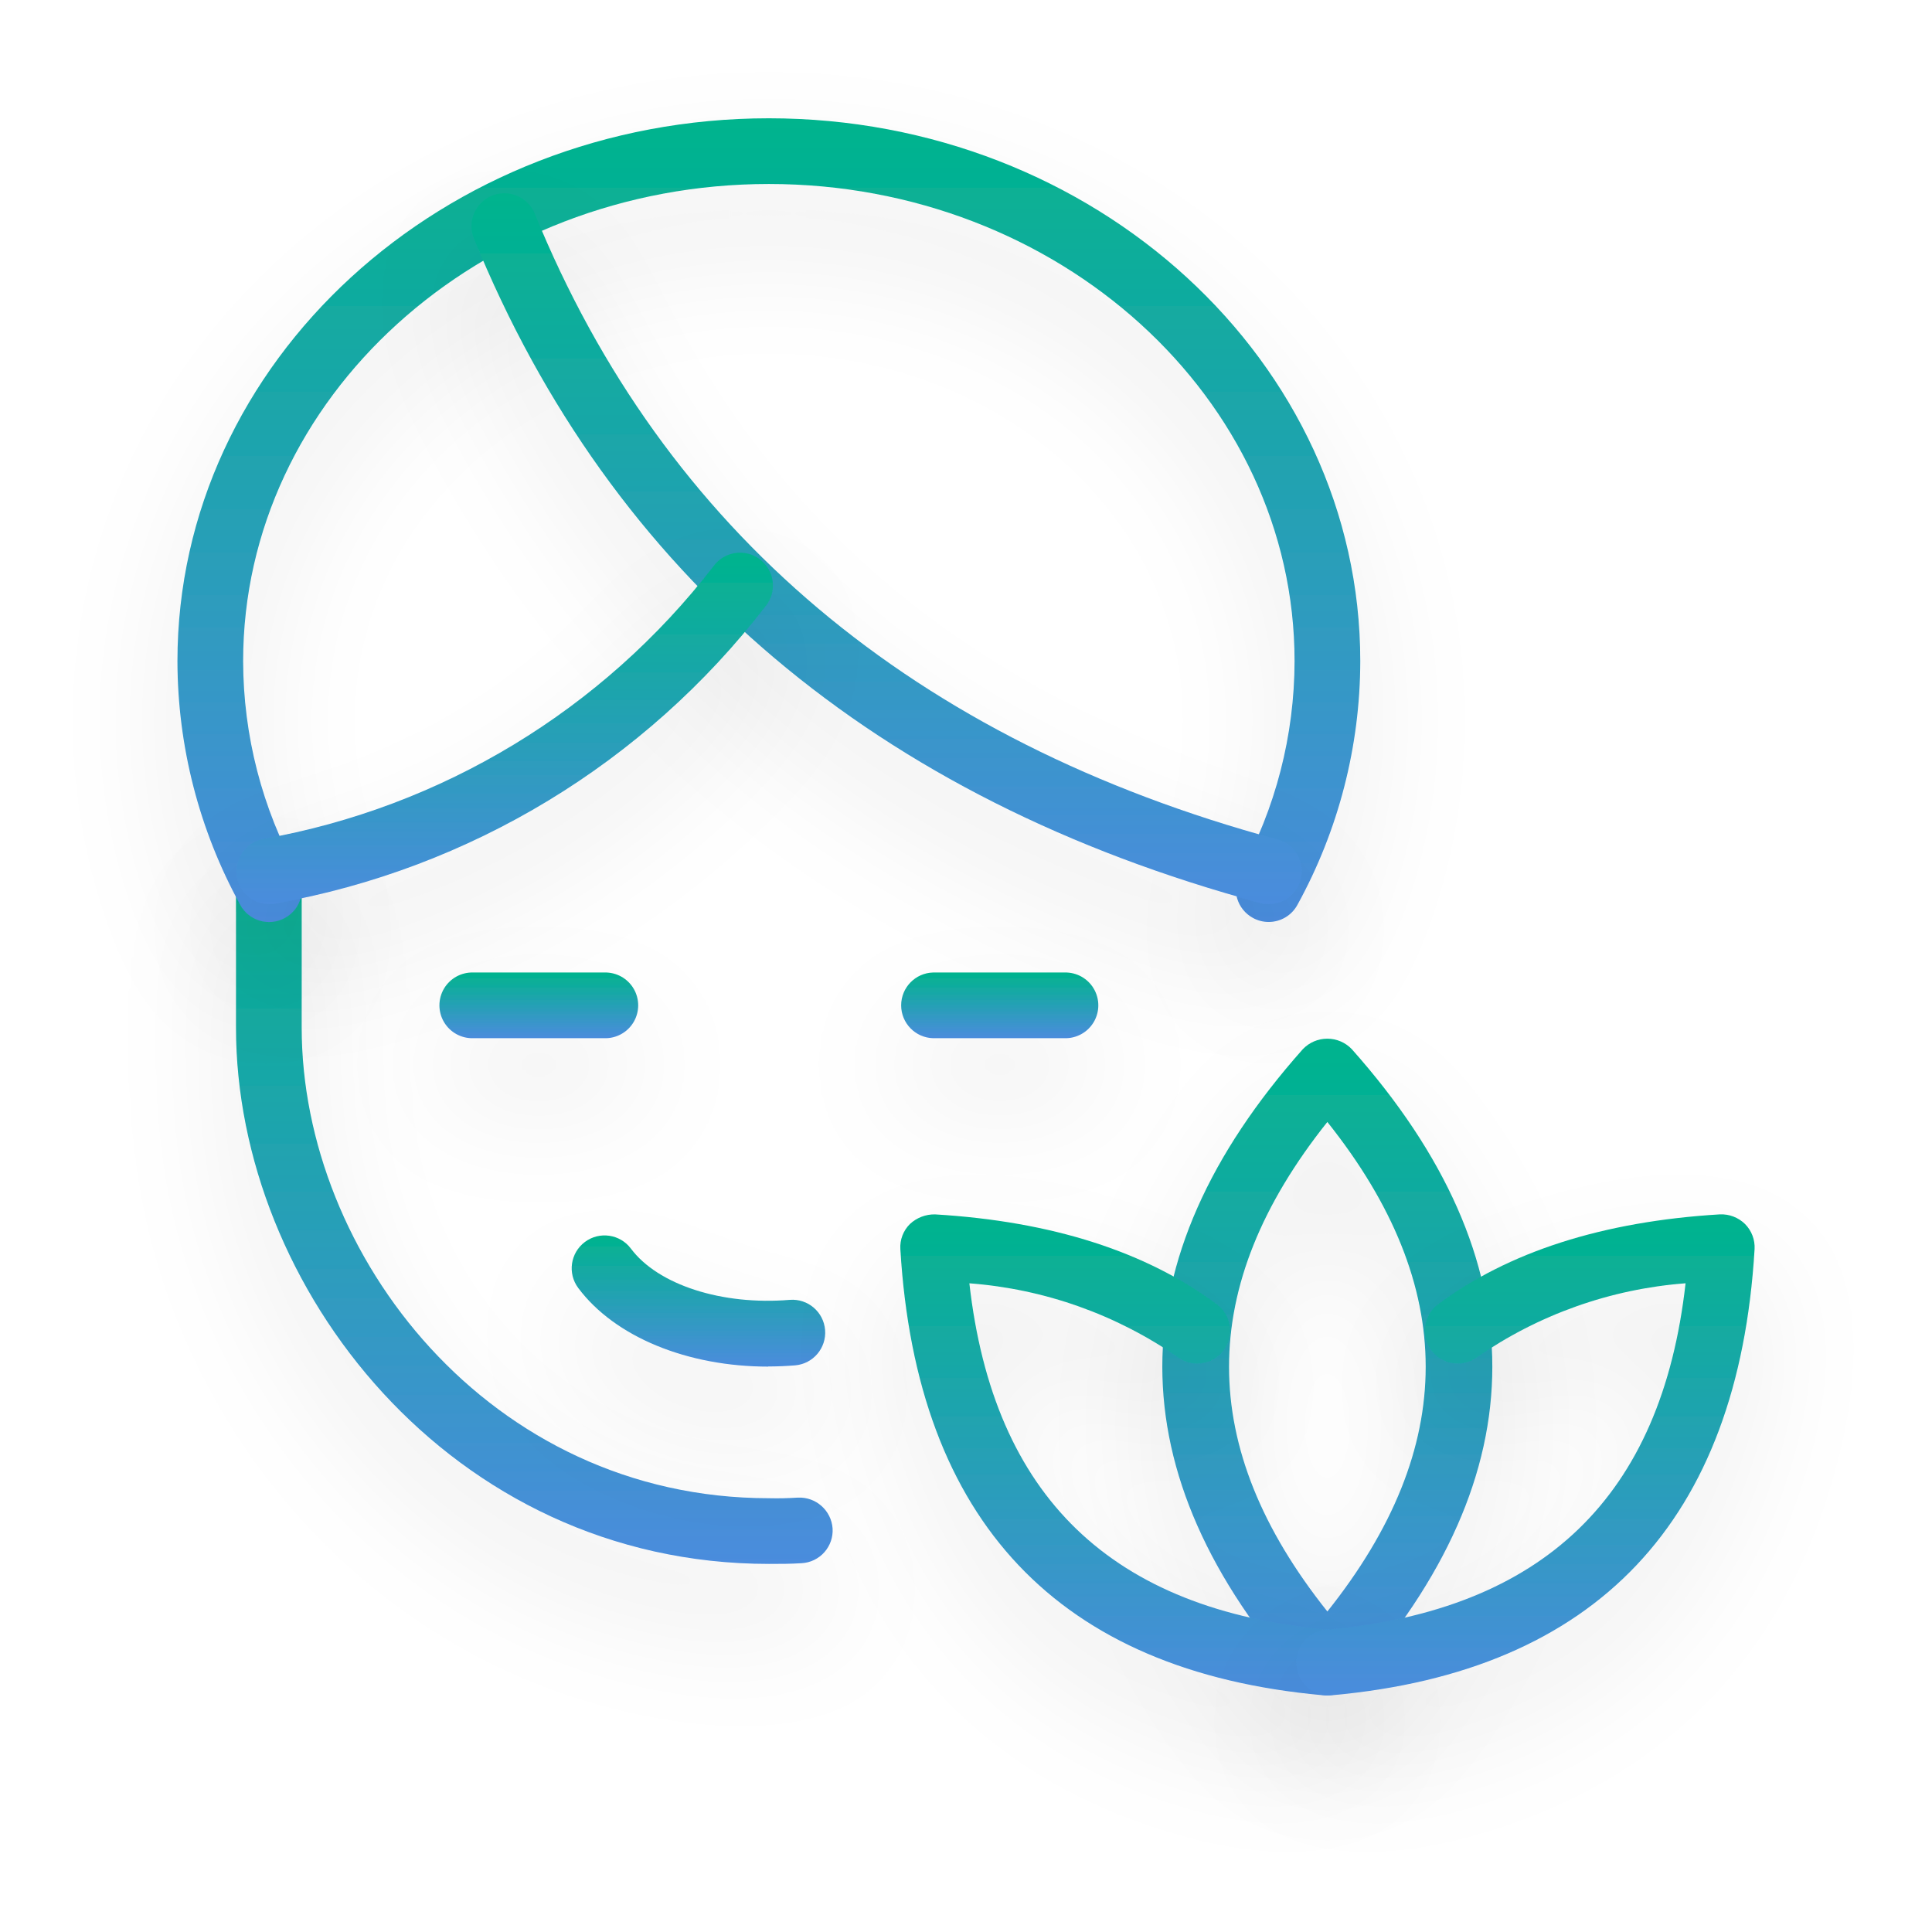
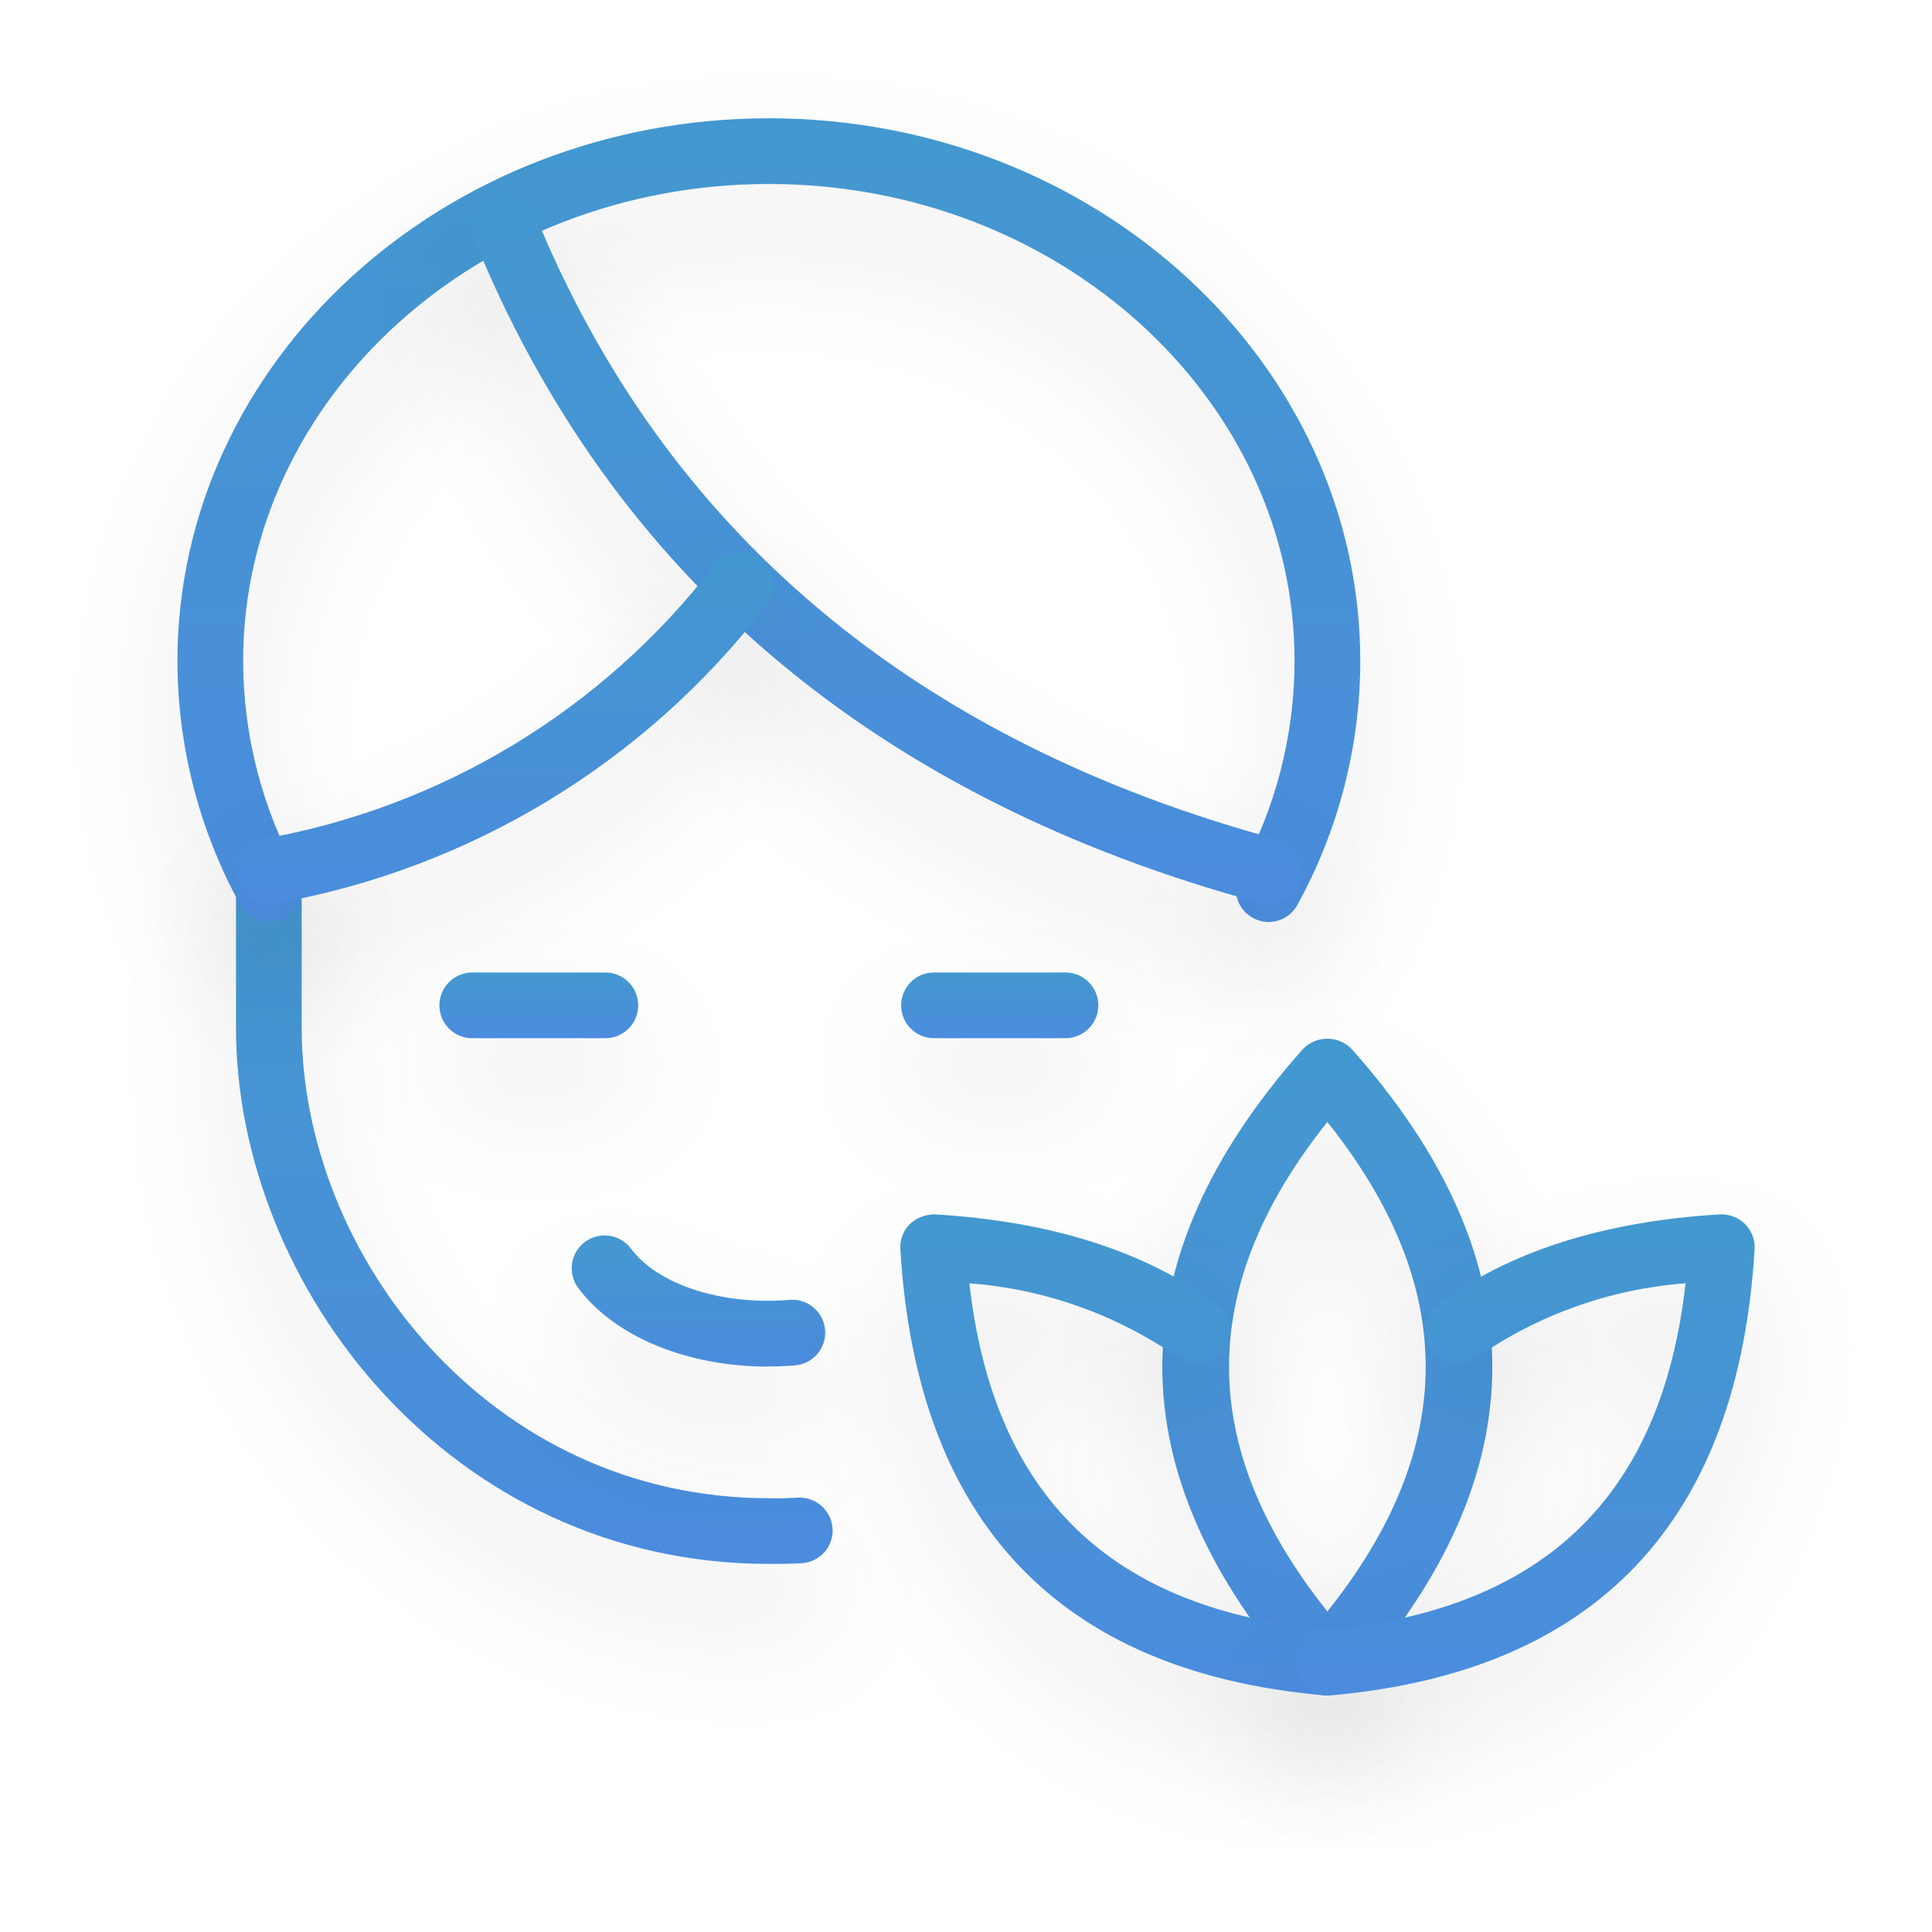
<svg xmlns="http://www.w3.org/2000/svg" width="65" height="65" viewBox="0 0 98 98.001">
  <defs>
    <linearGradient id="linear-gradient" x1="0.5" x2="0.5" y2="1" gradientUnits="objectBoundingBox">
-       <stop offset="0" stop-color="#00b48d" />
+       <stop offset="0" stop-color="#4398CF" />
      <stop offset="1" stop-color="#4b8cdd" />
    </linearGradient>
    <filter id="Path_7155" x="2.967" y="36.534" width="48.267" height="54.8" filterUnits="userSpaceOnUse">
      <feOffset dy="3" input="SourceAlpha" />
      <feGaussianBlur stdDeviation="3" result="blur" />
      <feFlood flood-opacity="0.082" />
      <feComposite operator="in" in2="blur" />
      <feComposite in="SourceGraphic" />
    </filter>
    <filter id="Path_7156" x="0" y="0" width="78" height="58.77" filterUnits="userSpaceOnUse">
      <feOffset dy="3" input="SourceAlpha" />
      <feGaussianBlur stdDeviation="3" result="blur-2" />
      <feFlood flood-opacity="0.082" />
      <feComposite operator="in" in2="blur-2" />
      <feComposite in="SourceGraphic" />
    </filter>
    <filter id="Path_7157" x="14.912" y="3.802" width="60.107" height="54.055" filterUnits="userSpaceOnUse">
      <feOffset dy="3" input="SourceAlpha" />
      <feGaussianBlur stdDeviation="3" result="blur-3" />
      <feFlood flood-opacity="0.082" />
      <feComposite operator="in" in2="blur-3" />
      <feComposite in="SourceGraphic" />
    </filter>
    <filter id="Path_7158" x="2.982" y="22.068" width="45.194" height="35.789" filterUnits="userSpaceOnUse">
      <feOffset dy="3" input="SourceAlpha" />
      <feGaussianBlur stdDeviation="3" result="blur-4" />
      <feFlood flood-opacity="0.082" />
      <feComposite operator="in" in2="blur-4" />
      <feComposite in="SourceGraphic" />
    </filter>
    <filter id="Path_7159" x="19.997" y="56.664" width="30.868" height="24.653" filterUnits="userSpaceOnUse">
      <feOffset dy="3" input="SourceAlpha" />
      <feGaussianBlur stdDeviation="3" result="blur-5" />
      <feFlood flood-opacity="0.082" />
      <feComposite operator="in" in2="blur-5" />
      <feComposite in="SourceGraphic" />
    </filter>
    <filter id="Path_7160" x="13.333" y="43.333" width="28" height="21.333" filterUnits="userSpaceOnUse">
      <feOffset dy="3" input="SourceAlpha" />
      <feGaussianBlur stdDeviation="3" result="blur-6" />
      <feFlood flood-opacity="0.082" />
      <feComposite operator="in" in2="blur-6" />
      <feComposite in="SourceGraphic" />
    </filter>
    <filter id="Path_7161" x="36.667" y="43.333" width="28" height="21.333" filterUnits="userSpaceOnUse">
      <feOffset dy="3" input="SourceAlpha" />
      <feGaussianBlur stdDeviation="3" result="blur-7" />
      <feFlood flood-opacity="0.082" />
      <feComposite operator="in" in2="blur-7" />
      <feComposite in="SourceGraphic" />
    </filter>
    <filter id="Path_7162" x="49.962" y="46.692" width="34.74" height="51.309" filterUnits="userSpaceOnUse">
      <feOffset dy="3" input="SourceAlpha" />
      <feGaussianBlur stdDeviation="3" result="blur-8" />
      <feFlood flood-opacity="0.082" />
      <feComposite operator="in" in2="blur-8" />
      <feComposite in="SourceGraphic" />
    </filter>
    <filter id="Path_7163" x="36.67" y="55.604" width="41.237" height="42.397" filterUnits="userSpaceOnUse">
      <feOffset dy="3" input="SourceAlpha" />
      <feGaussianBlur stdDeviation="3" result="blur-9" />
      <feFlood flood-opacity="0.082" />
      <feComposite operator="in" in2="blur-9" />
      <feComposite in="SourceGraphic" />
    </filter>
    <filter id="Path_7164" x="56.764" y="55.603" width="41.236" height="42.398" filterUnits="userSpaceOnUse">
      <feOffset dy="3" input="SourceAlpha" />
      <feGaussianBlur stdDeviation="3" result="blur-10" />
      <feFlood flood-opacity="0.082" />
      <feComposite operator="in" in2="blur-10" />
      <feComposite in="SourceGraphic" />
    </filter>
  </defs>
  <g id="Feminine_care" data-name="Feminine care" transform="translate(9 6)">
    <g transform="matrix(1, 0, 0, 1, -9, -6)" filter="url(#Path_7155)">
      <path id="Path_7155-2" data-name="Path 7155" d="M27.924,47.76C11.753,47.76.89,33.7.89,20.56V12.627a1.667,1.667,0,0,1,3.333,0V20.56c0,11.527,9.523,23.867,23.7,23.867.507.013.967,0,1.467-.03a1.686,1.686,0,0,1,1.763,1.563,1.664,1.664,0,0,1-1.563,1.763c-.567.037-1.1.037-1.667.037Z" transform="translate(11.08 31.57)" fill="url(#linear-gradient)" />
    </g>
    <g transform="matrix(1, 0, 0, 1, -9, -6)" filter="url(#Path_7156)">
      <path id="Path_7156-2" data-name="Path 7156" d="M55.35,40.767a1.645,1.645,0,0,1-.8-.207,1.663,1.663,0,0,1-.657-2.263,22.418,22.418,0,0,0,2.773-10.76C56.667,14.19,44.7,3.333,30,3.333S3.333,14.19,3.333,27.537A22.4,22.4,0,0,0,6.11,38.3a1.666,1.666,0,0,1-2.92,1.607A25.758,25.758,0,0,1,0,27.537C0,12.353,13.46,0,30,0S60,12.353,60,27.537A25.726,25.726,0,0,1,56.811,39.9,1.654,1.654,0,0,1,55.35,40.767Z" transform="translate(9 6)" fill="url(#linear-gradient)" />
    </g>
    <g transform="matrix(1, 0, 0, 1, -9, -6)" filter="url(#Path_7157)">
      <path id="Path_7157-2" data-name="Path 7157" d="M44.916,37.2a1.532,1.532,0,0,1-.437-.06c-19.494-5.273-32.91-16.61-39.88-33.7a1.667,1.667,0,0,1,3.087-1.26c6.557,16.073,19.23,26.75,37.664,31.74a1.667,1.667,0,0,1-.433,3.277Z" transform="translate(19.44 8.66)" fill="url(#linear-gradient)" />
    </g>
    <g transform="matrix(1, 0, 0, 1, -9, -6)" filter="url(#Path_7158)">
      <path id="Path_7158-2" data-name="Path 7158" d="M2.559,24.409a1.667,1.667,0,0,1-.317-3.3A37.033,37.033,0,0,0,25.106,7.266a1.666,1.666,0,1,1,2.633,2.04A40.254,40.254,0,0,1,2.883,24.376a1.544,1.544,0,0,1-.323.033Z" transform="translate(11.09 21.45)" fill="url(#linear-gradient)" />
    </g>
    <g transform="matrix(1, 0, 0, 1, -9, -6)" filter="url(#Path_7159)">
      <path id="Path_7159-2" data-name="Path 7159" d="M15.969,23.652c-4.093,0-7.777-1.5-9.637-3.987a1.667,1.667,0,1,1,2.67-2c1.373,1.837,4.61,2.887,8.063,2.6a1.667,1.667,0,0,1,.27,3.323c-.46.037-.917.057-1.367.057Z" transform="translate(23 45.67)" fill="url(#linear-gradient)" />
    </g>
    <g transform="matrix(1, 0, 0, 1, -9, -6)" filter="url(#Path_7160)">
      <path id="Path_7160-2" data-name="Path 7160" d="M12.333,16.333H5.667a1.667,1.667,0,1,1,0-3.333h6.667a1.667,1.667,0,1,1,0,3.333Z" transform="translate(18.33 36.33)" fill="url(#linear-gradient)" />
    </g>
    <g transform="matrix(1, 0, 0, 1, -9, -6)" filter="url(#Path_7161)">
      <path id="Path_7161-2" data-name="Path 7161" d="M19.333,16.333H12.667a1.667,1.667,0,0,1,0-3.333h6.667a1.667,1.667,0,1,1,0,3.333Z" transform="translate(34.67 36.33)" fill="url(#linear-gradient)" />
    </g>
    <g transform="matrix(1, 0, 0, 1, -9, -6)" filter="url(#Path_7162)">
      <path id="Path_7162-2" data-name="Path 7162" d="M23.36,47.316a1.666,1.666,0,0,1-1.247-.56c-9.5-10.687-9.5-21.527,0-32.214a1.716,1.716,0,0,1,2.49,0c9.5,10.687,9.5,21.527,0,32.214A1.654,1.654,0,0,1,23.36,47.316Zm0-29.084c-6.65,8.34-6.65,16.49,0,24.83C30.01,34.726,30.01,26.573,23.36,18.233Z" transform="translate(43.97 38.68)" fill="url(#linear-gradient)" />
    </g>
    <g transform="matrix(1, 0, 0, 1, -9, -6)" filter="url(#Path_7163)">
      <path id="Path_7163-2" data-name="Path 7163" d="M32.568,41.078a1.129,1.129,0,0,1-.15-.007C19.028,39.858,11.824,32.244,11,18.444a1.647,1.647,0,0,1,.487-1.277,1.819,1.819,0,0,1,1.277-.487c5.927.353,10.75,1.9,14.337,4.6a1.666,1.666,0,0,1-2,2.663,21.375,21.375,0,0,0-10.6-3.767C15.728,31,21.7,36.755,32.721,37.751a1.667,1.667,0,0,1-.153,3.327Z" transform="translate(34.67 44.92)" fill="url(#linear-gradient)" />
    </g>
    <g transform="matrix(1, 0, 0, 1, -9, -6)" filter="url(#Path_7164)">
      <path id="Path_7164-2" data-name="Path 7164" d="M18.7,41.079a1.667,1.667,0,0,1-.15-3.327c11.017-1,17-6.753,18.22-17.577a21.4,21.4,0,0,0-10.6,3.767,1.666,1.666,0,0,1-2-2.663c3.587-2.7,8.407-4.243,14.337-4.6a1.712,1.712,0,0,1,1.277.487,1.676,1.676,0,0,1,.487,1.277c-.82,13.8-8.023,21.414-21.414,22.627a1.18,1.18,0,0,1-.153.007Z" transform="translate(48.73 44.92)" fill="url(#linear-gradient)" />
    </g>
  </g>
</svg>
